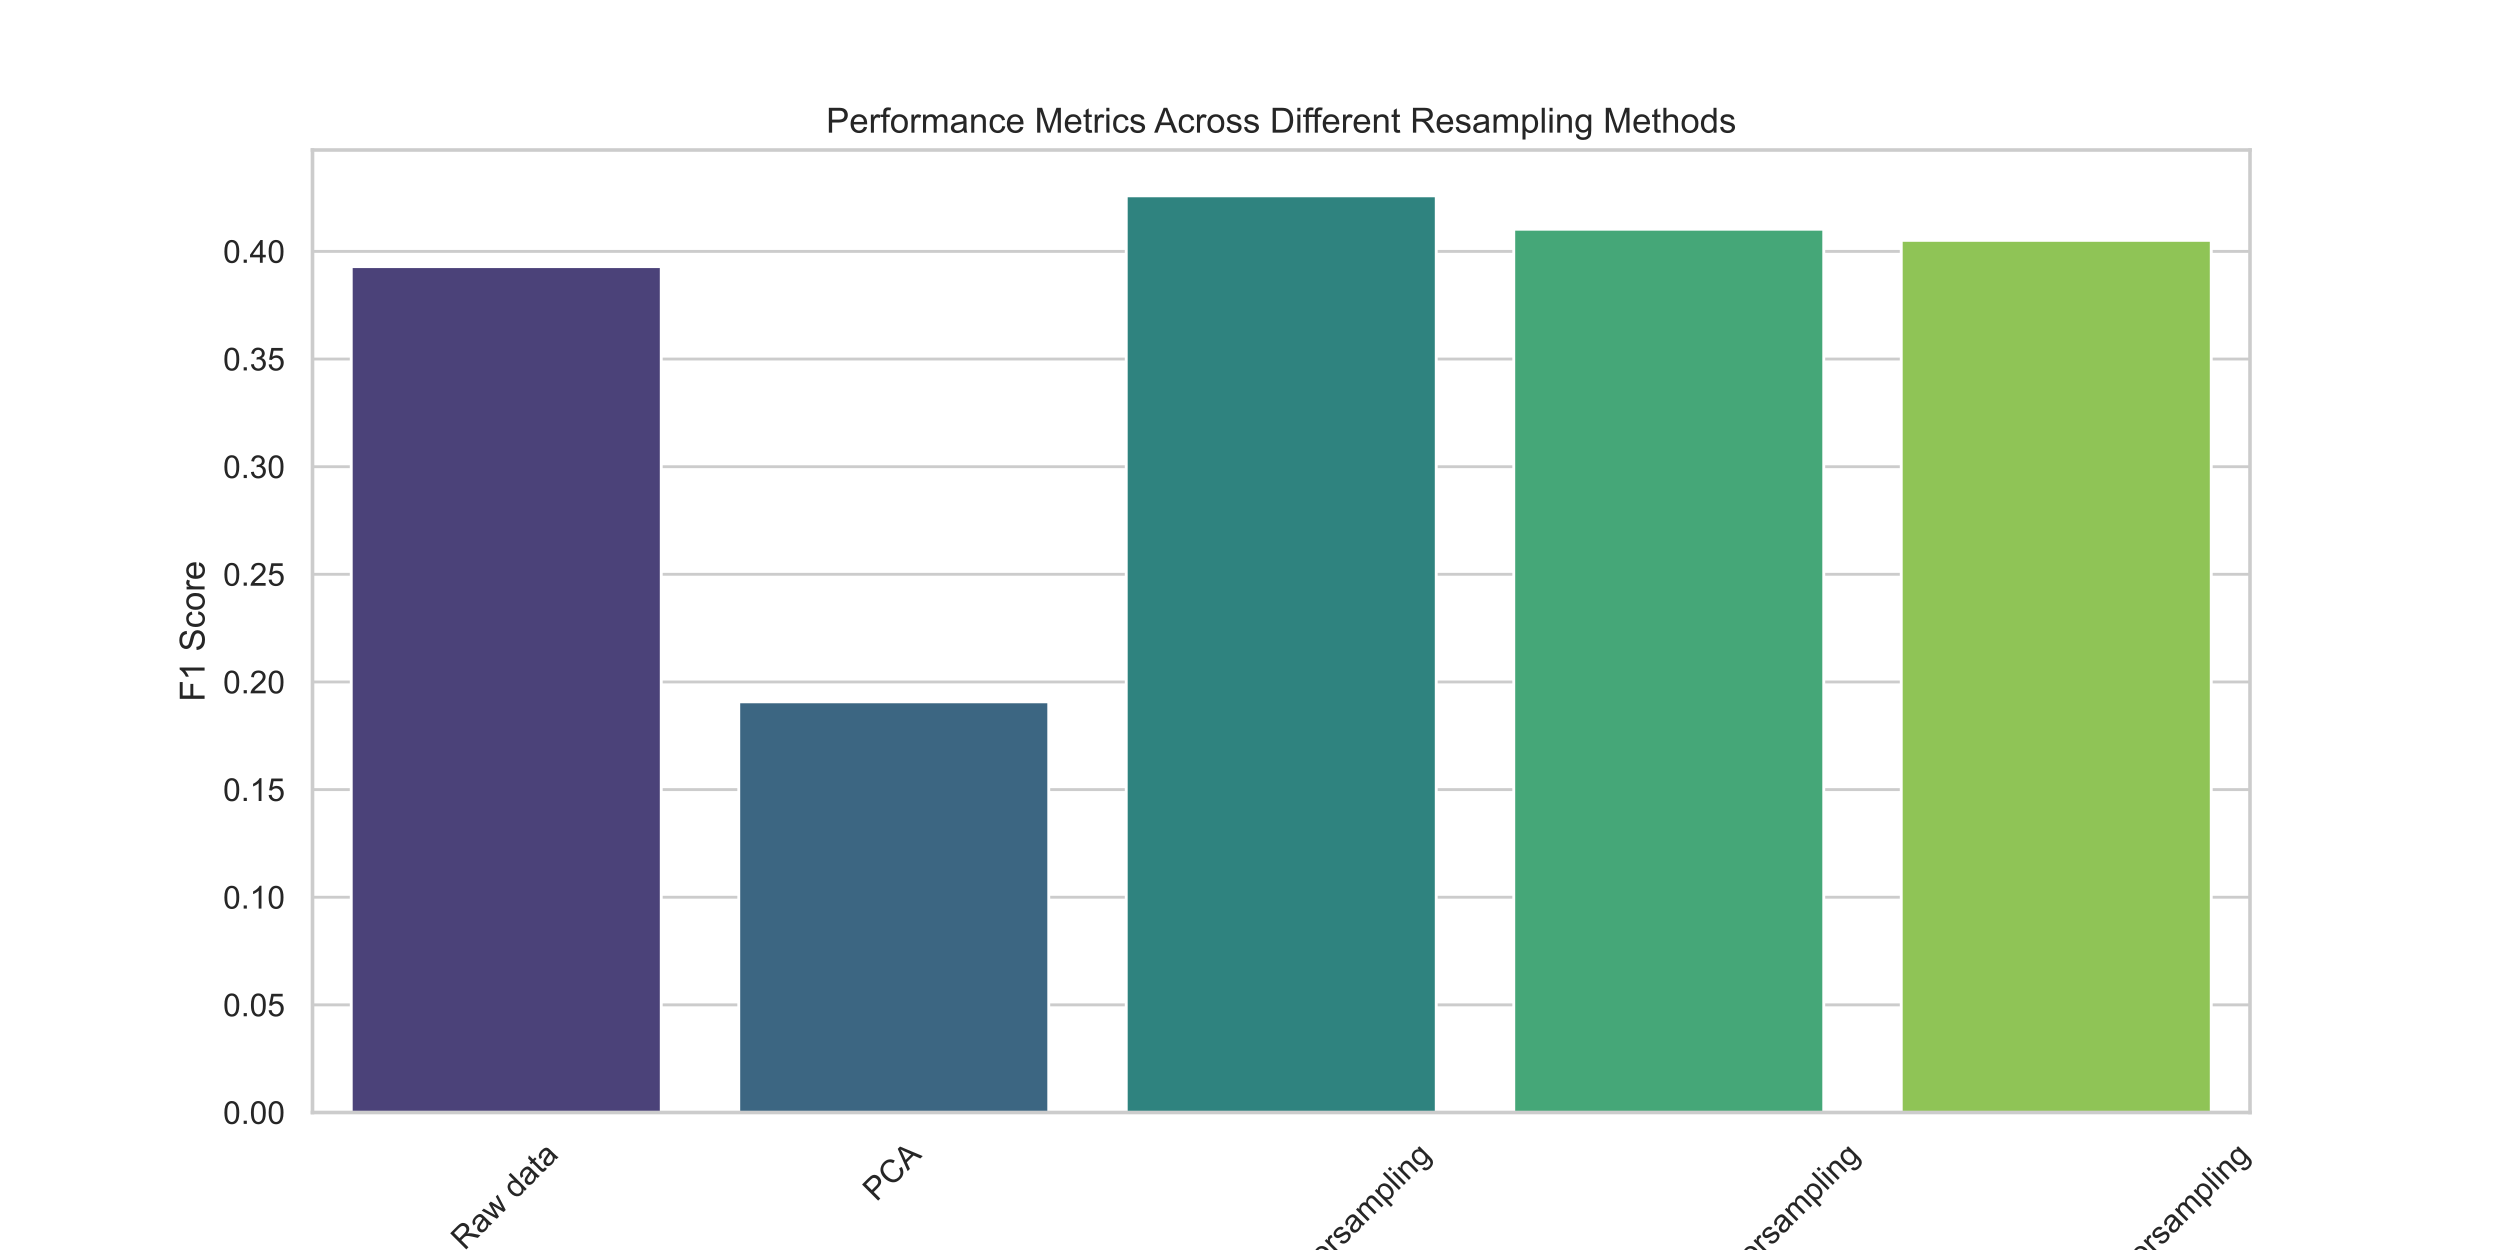
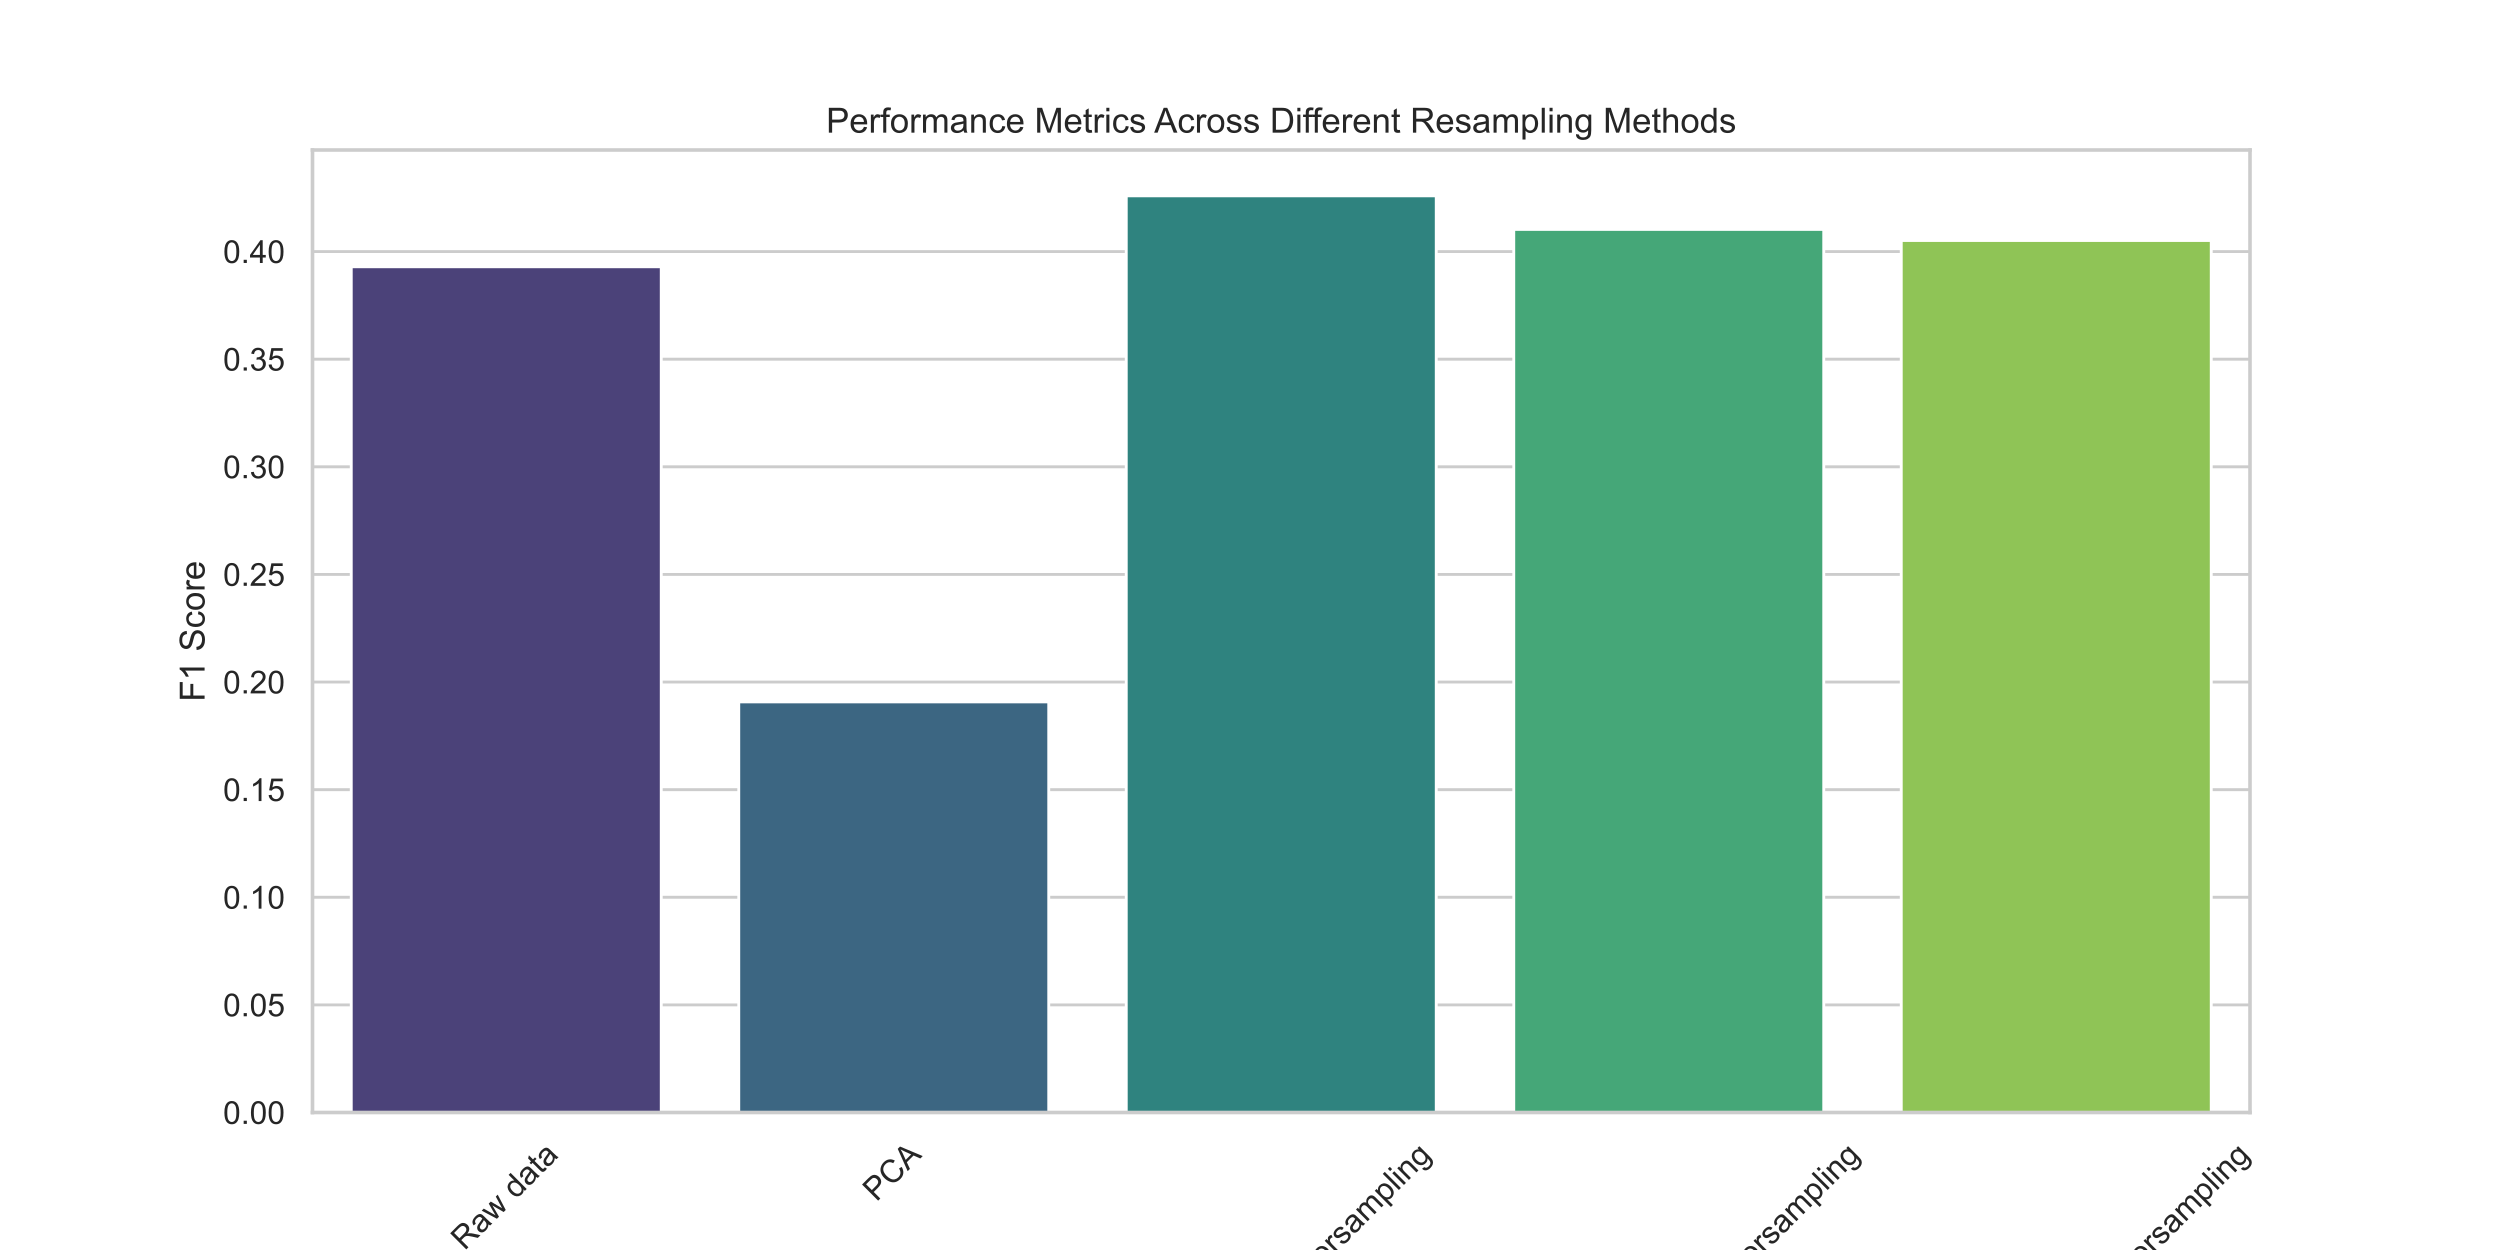
<svg xmlns="http://www.w3.org/2000/svg" xmlns:xlink="http://www.w3.org/1999/xlink" width="864pt" height="432pt" viewBox="0 0 864 432" version="1.1">
  <defs>
    <style type="text/css">*{stroke-linejoin: round; stroke-linecap: butt}</style>
  </defs>
  <g id="figure_1">
    <g id="patch_1">
      <path d="M 0 432  L 864 432  L 864 0  L 0 0  z " style="fill: #ffffff" />
    </g>
    <g id="axes_1">
      <g id="patch_2">
        <path d="M 108 384.48  L 777.6 384.48  L 777.6 51.84  L 108 51.84  z " style="fill: #ffffff" />
      </g>
      <g id="matplotlib.axis_1">
        <g id="xtick_1">
          <g id="text_1">
            <g style="fill: #262626" transform="translate(160.5418 432.4054) rotate(-45) scale(0.11 -0.11)">
              <defs>
                <path id="ArialMT-52" d="M 503 0  L 503 4581  L 2534 4581  Q 3147 4581 3465 4457  Q 3784 4334 3975 4021  Q 4166 3709 4166 3331  Q 4166 2844 3850 2509  Q 3534 2175 2875 2084  Q 3116 1969 3241 1856  Q 3506 1613 3744 1247  L 4541 0  L 3778 0  L 3172 953  Q 2906 1366 2734 1584  Q 2563 1803 2427 1890  Q 2291 1978 2150 2013  Q 2047 2034 1813 2034  L 1109 2034  L 1109 0  L 503 0  z M 1109 2559  L 2413 2559  Q 2828 2559 3062 2645  Q 3297 2731 3419 2920  Q 3541 3109 3541 3331  Q 3541 3656 3305 3865  Q 3069 4075 2559 4075  L 1109 4075  L 1109 2559  z " transform="scale(0.015625)" />
                <path id="ArialMT-61" d="M 2588 409  Q 2275 144 1986 34  Q 1697 -75 1366 -75  Q 819 -75 525 192  Q 231 459 231 875  Q 231 1119 342 1320  Q 453 1522 633 1644  Q 813 1766 1038 1828  Q 1203 1872 1538 1913  Q 2219 1994 2541 2106  Q 2544 2222 2544 2253  Q 2544 2597 2384 2738  Q 2169 2928 1744 2928  Q 1347 2928 1158 2789  Q 969 2650 878 2297  L 328 2372  Q 403 2725 575 2942  Q 747 3159 1072 3276  Q 1397 3394 1825 3394  Q 2250 3394 2515 3294  Q 2781 3194 2906 3042  Q 3031 2891 3081 2659  Q 3109 2516 3109 2141  L 3109 1391  Q 3109 606 3145 398  Q 3181 191 3288 0  L 2700 0  Q 2613 175 2588 409  z M 2541 1666  Q 2234 1541 1622 1453  Q 1275 1403 1131 1340  Q 988 1278 909 1158  Q 831 1038 831 891  Q 831 666 1001 516  Q 1172 366 1500 366  Q 1825 366 2078 508  Q 2331 650 2450 897  Q 2541 1088 2541 1459  L 2541 1666  z " transform="scale(0.015625)" />
                <path id="ArialMT-77" d="M 1034 0  L 19 3319  L 600 3319  L 1128 1403  L 1325 691  Q 1338 744 1497 1375  L 2025 3319  L 2603 3319  L 3100 1394  L 3266 759  L 3456 1400  L 4025 3319  L 4572 3319  L 3534 0  L 2950 0  L 2422 1988  L 2294 2553  L 1622 0  L 1034 0  z " transform="scale(0.015625)" />
                <path id="ArialMT-20" transform="scale(0.015625)" />
                <path id="ArialMT-64" d="M 2575 0  L 2575 419  Q 2259 -75 1647 -75  Q 1250 -75 917 144  Q 584 363 401 755  Q 219 1147 219 1656  Q 219 2153 384 2558  Q 550 2963 881 3178  Q 1213 3394 1622 3394  Q 1922 3394 2156 3267  Q 2391 3141 2538 2938  L 2538 4581  L 3097 4581  L 3097 0  L 2575 0  z M 797 1656  Q 797 1019 1065 703  Q 1334 388 1700 388  Q 2069 388 2326 689  Q 2584 991 2584 1609  Q 2584 2291 2321 2609  Q 2059 2928 1675 2928  Q 1300 2928 1048 2622  Q 797 2316 797 1656  z " transform="scale(0.015625)" />
                <path id="ArialMT-74" d="M 1650 503  L 1731 6  Q 1494 -44 1306 -44  Q 1000 -44 831 53  Q 663 150 594 308  Q 525 466 525 972  L 525 2881  L 113 2881  L 113 3319  L 525 3319  L 525 4141  L 1084 4478  L 1084 3319  L 1650 3319  L 1650 2881  L 1084 2881  L 1084 941  Q 1084 700 1114 631  Q 1144 563 1211 522  Q 1278 481 1403 481  Q 1497 481 1650 503  z " transform="scale(0.015625)" />
              </defs>
              <use xlink:href="#ArialMT-52" />
              <use xlink:href="#ArialMT-61" x="72.217" />
              <use xlink:href="#ArialMT-77" x="127.832" />
              <use xlink:href="#ArialMT-20" x="200.049" />
              <use xlink:href="#ArialMT-64" x="227.832" />
              <use xlink:href="#ArialMT-61" x="283.447" />
              <use xlink:href="#ArialMT-74" x="339.062" />
              <use xlink:href="#ArialMT-61" x="366.846" />
            </g>
          </g>
        </g>
        <g id="xtick_2">
          <g id="text_2">
            <g style="fill: #262626" transform="translate(302.8938 415.5413) rotate(-45) scale(0.11 -0.11)">
              <defs>
                <path id="ArialMT-50" d="M 494 0  L 494 4581  L 2222 4581  Q 2678 4581 2919 4538  Q 3256 4481 3484 4323  Q 3713 4166 3852 3881  Q 3991 3597 3991 3256  Q 3991 2672 3619 2267  Q 3247 1863 2275 1863  L 1100 1863  L 1100 0  L 494 0  z M 1100 2403  L 2284 2403  Q 2872 2403 3119 2622  Q 3366 2841 3366 3238  Q 3366 3525 3220 3729  Q 3075 3934 2838 4000  Q 2684 4041 2272 4041  L 1100 4041  L 1100 2403  z " transform="scale(0.015625)" />
                <path id="ArialMT-43" d="M 3763 1606  L 4369 1453  Q 4178 706 3683 314  Q 3188 -78 2472 -78  Q 1731 -78 1267 223  Q 803 525 561 1097  Q 319 1669 319 2325  Q 319 3041 592 3573  Q 866 4106 1370 4382  Q 1875 4659 2481 4659  Q 3169 4659 3637 4309  Q 4106 3959 4291 3325  L 3694 3184  Q 3534 3684 3231 3912  Q 2928 4141 2469 4141  Q 1941 4141 1586 3887  Q 1231 3634 1087 3207  Q 944 2781 944 2328  Q 944 1744 1114 1308  Q 1284 872 1643 656  Q 2003 441 2422 441  Q 2931 441 3284 734  Q 3638 1028 3763 1606  z " transform="scale(0.015625)" />
                <path id="ArialMT-41" d="M -9 0  L 1750 4581  L 2403 4581  L 4278 0  L 3588 0  L 3053 1388  L 1138 1388  L 634 0  L -9 0  z M 1313 1881  L 2866 1881  L 2388 3150  Q 2169 3728 2063 4100  Q 1975 3659 1816 3225  L 1313 1881  z " transform="scale(0.015625)" />
              </defs>
              <use xlink:href="#ArialMT-50" />
              <use xlink:href="#ArialMT-43" x="66.699" />
              <use xlink:href="#ArialMT-41" x="138.916" />
            </g>
          </g>
        </g>
        <g id="xtick_3">
          <g id="text_3">
            <g style="fill: #262626" transform="translate(394.5632 500.1509) rotate(-45) scale(0.11 -0.11)">
              <defs>
                <path id="ArialMT-2b" d="M 1603 741  L 1603 1997  L 356 1997  L 356 2522  L 1603 2522  L 1603 3769  L 2134 3769  L 2134 2522  L 3381 2522  L 3381 1997  L 2134 1997  L 2134 741  L 1603 741  z " transform="scale(0.015625)" />
                <path id="ArialMT-53" d="M 288 1472  L 859 1522  Q 900 1178 1048 958  Q 1197 738 1509 602  Q 1822 466 2213 466  Q 2559 466 2825 569  Q 3091 672 3220 851  Q 3350 1031 3350 1244  Q 3350 1459 3225 1620  Q 3100 1781 2813 1891  Q 2628 1963 1997 2114  Q 1366 2266 1113 2400  Q 784 2572 623 2826  Q 463 3081 463 3397  Q 463 3744 659 4045  Q 856 4347 1234 4503  Q 1613 4659 2075 4659  Q 2584 4659 2973 4495  Q 3363 4331 3572 4012  Q 3781 3694 3797 3291  L 3216 3247  Q 3169 3681 2898 3903  Q 2628 4125 2100 4125  Q 1550 4125 1298 3923  Q 1047 3722 1047 3438  Q 1047 3191 1225 3031  Q 1400 2872 2139 2705  Q 2878 2538 3153 2413  Q 3553 2228 3743 1945  Q 3934 1663 3934 1294  Q 3934 928 3725 604  Q 3516 281 3123 101  Q 2731 -78 2241 -78  Q 1619 -78 1198 103  Q 778 284 539 648  Q 300 1013 288 1472  z " transform="scale(0.015625)" />
                <path id="ArialMT-4d" d="M 475 0  L 475 4581  L 1388 4581  L 2472 1338  Q 2622 884 2691 659  Q 2769 909 2934 1394  L 4031 4581  L 4847 4581  L 4847 0  L 4263 0  L 4263 3834  L 2931 0  L 2384 0  L 1059 3900  L 1059 0  L 475 0  z " transform="scale(0.015625)" />
                <path id="ArialMT-4f" d="M 309 2231  Q 309 3372 921 4017  Q 1534 4663 2503 4663  Q 3138 4663 3647 4359  Q 4156 4056 4423 3514  Q 4691 2972 4691 2284  Q 4691 1588 4409 1038  Q 4128 488 3612 205  Q 3097 -78 2500 -78  Q 1853 -78 1343 234  Q 834 547 571 1087  Q 309 1628 309 2231  z M 934 2222  Q 934 1394 1379 917  Q 1825 441 2497 441  Q 3181 441 3623 922  Q 4066 1403 4066 2288  Q 4066 2847 3877 3264  Q 3688 3681 3323 3911  Q 2959 4141 2506 4141  Q 1863 4141 1398 3698  Q 934 3256 934 2222  z " transform="scale(0.015625)" />
                <path id="ArialMT-54" d="M 1659 0  L 1659 4041  L 150 4041  L 150 4581  L 3781 4581  L 3781 4041  L 2266 4041  L 2266 0  L 1659 0  z " transform="scale(0.015625)" />
                <path id="ArialMT-45" d="M 506 0  L 506 4581  L 3819 4581  L 3819 4041  L 1113 4041  L 1113 2638  L 3647 2638  L 3647 2100  L 1113 2100  L 1113 541  L 3925 541  L 3925 0  L 506 0  z " transform="scale(0.015625)" />
                <path id="ArialMT-6f" d="M 213 1659  Q 213 2581 725 3025  Q 1153 3394 1769 3394  Q 2453 3394 2887 2945  Q 3322 2497 3322 1706  Q 3322 1066 3130 698  Q 2938 331 2570 128  Q 2203 -75 1769 -75  Q 1072 -75 642 372  Q 213 819 213 1659  z M 791 1659  Q 791 1022 1069 705  Q 1347 388 1769 388  Q 2188 388 2466 706  Q 2744 1025 2744 1678  Q 2744 2294 2464 2611  Q 2184 2928 1769 2928  Q 1347 2928 1069 2612  Q 791 2297 791 1659  z " transform="scale(0.015625)" />
                <path id="ArialMT-76" d="M 1344 0  L 81 3319  L 675 3319  L 1388 1331  Q 1503 1009 1600 663  Q 1675 925 1809 1294  L 2547 3319  L 3125 3319  L 1869 0  L 1344 0  z " transform="scale(0.015625)" />
                <path id="ArialMT-65" d="M 2694 1069  L 3275 997  Q 3138 488 2766 206  Q 2394 -75 1816 -75  Q 1088 -75 661 373  Q 234 822 234 1631  Q 234 2469 665 2931  Q 1097 3394 1784 3394  Q 2450 3394 2872 2941  Q 3294 2488 3294 1666  Q 3294 1616 3291 1516  L 816 1516  Q 847 969 1125 678  Q 1403 388 1819 388  Q 2128 388 2347 550  Q 2566 713 2694 1069  z M 847 1978  L 2700 1978  Q 2663 2397 2488 2606  Q 2219 2931 1791 2931  Q 1403 2931 1139 2672  Q 875 2413 847 1978  z " transform="scale(0.015625)" />
                <path id="ArialMT-72" d="M 416 0  L 416 3319  L 922 3319  L 922 2816  Q 1116 3169 1280 3281  Q 1444 3394 1641 3394  Q 1925 3394 2219 3213  L 2025 2691  Q 1819 2813 1613 2813  Q 1428 2813 1281 2702  Q 1134 2591 1072 2394  Q 978 2094 978 1738  L 978 0  L 416 0  z " transform="scale(0.015625)" />
                <path id="ArialMT-73" d="M 197 991  L 753 1078  Q 800 744 1014 566  Q 1228 388 1613 388  Q 2000 388 2187 545  Q 2375 703 2375 916  Q 2375 1106 2209 1216  Q 2094 1291 1634 1406  Q 1016 1563 777 1677  Q 538 1791 414 1992  Q 291 2194 291 2438  Q 291 2659 392 2848  Q 494 3038 669 3163  Q 800 3259 1026 3326  Q 1253 3394 1513 3394  Q 1903 3394 2198 3281  Q 2494 3169 2634 2976  Q 2775 2784 2828 2463  L 2278 2388  Q 2241 2644 2061 2787  Q 1881 2931 1553 2931  Q 1166 2931 1000 2803  Q 834 2675 834 2503  Q 834 2394 903 2306  Q 972 2216 1119 2156  Q 1203 2125 1616 2013  Q 2213 1853 2448 1751  Q 2684 1650 2818 1456  Q 2953 1263 2953 975  Q 2953 694 2789 445  Q 2625 197 2315 61  Q 2006 -75 1616 -75  Q 969 -75 630 194  Q 291 463 197 991  z " transform="scale(0.015625)" />
                <path id="ArialMT-6d" d="M 422 0  L 422 3319  L 925 3319  L 925 2853  Q 1081 3097 1340 3245  Q 1600 3394 1931 3394  Q 2300 3394 2536 3241  Q 2772 3088 2869 2813  Q 3263 3394 3894 3394  Q 4388 3394 4653 3120  Q 4919 2847 4919 2278  L 4919 0  L 4359 0  L 4359 2091  Q 4359 2428 4304 2576  Q 4250 2725 4106 2815  Q 3963 2906 3769 2906  Q 3419 2906 3187 2673  Q 2956 2441 2956 1928  L 2956 0  L 2394 0  L 2394 2156  Q 2394 2531 2256 2718  Q 2119 2906 1806 2906  Q 1569 2906 1367 2781  Q 1166 2656 1075 2415  Q 984 2175 984 1722  L 984 0  L 422 0  z " transform="scale(0.015625)" />
                <path id="ArialMT-70" d="M 422 -1272  L 422 3319  L 934 3319  L 934 2888  Q 1116 3141 1344 3267  Q 1572 3394 1897 3394  Q 2322 3394 2647 3175  Q 2972 2956 3137 2557  Q 3303 2159 3303 1684  Q 3303 1175 3120 767  Q 2938 359 2589 142  Q 2241 -75 1856 -75  Q 1575 -75 1351 44  Q 1128 163 984 344  L 984 -1272  L 422 -1272  z M 931 1641  Q 931 1000 1190 694  Q 1450 388 1819 388  Q 2194 388 2461 705  Q 2728 1022 2728 1688  Q 2728 2322 2467 2637  Q 2206 2953 1844 2953  Q 1484 2953 1207 2617  Q 931 2281 931 1641  z " transform="scale(0.015625)" />
                <path id="ArialMT-6c" d="M 409 0  L 409 4581  L 972 4581  L 972 0  L 409 0  z " transform="scale(0.015625)" />
                <path id="ArialMT-69" d="M 425 3934  L 425 4581  L 988 4581  L 988 3934  L 425 3934  z M 425 0  L 425 3319  L 988 3319  L 988 0  L 425 0  z " transform="scale(0.015625)" />
                <path id="ArialMT-6e" d="M 422 0  L 422 3319  L 928 3319  L 928 2847  Q 1294 3394 1984 3394  Q 2284 3394 2536 3286  Q 2788 3178 2913 3003  Q 3038 2828 3088 2588  Q 3119 2431 3119 2041  L 3119 0  L 2556 0  L 2556 2019  Q 2556 2363 2490 2533  Q 2425 2703 2258 2804  Q 2091 2906 1866 2906  Q 1506 2906 1245 2678  Q 984 2450 984 1813  L 984 0  L 422 0  z " transform="scale(0.015625)" />
                <path id="ArialMT-67" d="M 319 -275  L 866 -356  Q 900 -609 1056 -725  Q 1266 -881 1628 -881  Q 2019 -881 2231 -725  Q 2444 -569 2519 -288  Q 2563 -116 2559 434  Q 2191 0 1641 0  Q 956 0 581 494  Q 206 988 206 1678  Q 206 2153 378 2554  Q 550 2956 876 3175  Q 1203 3394 1644 3394  Q 2231 3394 2613 2919  L 2613 3319  L 3131 3319  L 3131 450  Q 3131 -325 2973 -648  Q 2816 -972 2473 -1159  Q 2131 -1347 1631 -1347  Q 1038 -1347 672 -1080  Q 306 -813 319 -275  z M 784 1719  Q 784 1066 1043 766  Q 1303 466 1694 466  Q 2081 466 2343 764  Q 2606 1063 2606 1700  Q 2606 2309 2336 2618  Q 2066 2928 1684 2928  Q 1309 2928 1046 2623  Q 784 2319 784 1719  z " transform="scale(0.015625)" />
              </defs>
              <use xlink:href="#ArialMT-50" />
              <use xlink:href="#ArialMT-43" x="66.699" />
              <use xlink:href="#ArialMT-41" x="138.916" />
              <use xlink:href="#ArialMT-20" x="200.115" />
              <use xlink:href="#ArialMT-2b" x="227.898" />
              <use xlink:href="#ArialMT-20" x="286.297" />
              <use xlink:href="#ArialMT-53" x="314.08" />
              <use xlink:href="#ArialMT-4d" x="380.779" />
              <use xlink:href="#ArialMT-4f" x="464.08" />
              <use xlink:href="#ArialMT-54" x="541.863" />
              <use xlink:href="#ArialMT-45" x="602.947" />
              <use xlink:href="#ArialMT-20" x="669.646" />
              <use xlink:href="#ArialMT-6f" x="697.43" />
              <use xlink:href="#ArialMT-76" x="753.045" />
              <use xlink:href="#ArialMT-65" x="803.045" />
              <use xlink:href="#ArialMT-72" x="858.66" />
              <use xlink:href="#ArialMT-73" x="891.961" />
              <use xlink:href="#ArialMT-61" x="941.961" />
              <use xlink:href="#ArialMT-6d" x="997.576" />
              <use xlink:href="#ArialMT-70" x="1080.877" />
              <use xlink:href="#ArialMT-6c" x="1136.492" />
              <use xlink:href="#ArialMT-69" x="1158.709" />
              <use xlink:href="#ArialMT-6e" x="1180.926" />
              <use xlink:href="#ArialMT-67" x="1236.541" />
            </g>
          </g>
        </g>
        <g id="xtick_4">
          <g id="text_4">
            <g style="fill: #262626" transform="translate(514.2169 528.6834) rotate(-45) scale(0.11 -0.11)">
              <defs>
                <path id="ArialMT-4b" d="M 469 0  L 469 4581  L 1075 4581  L 1075 2309  L 3350 4581  L 4172 4581  L 2250 2725  L 4256 0  L 3456 0  L 1825 2319  L 1075 1588  L 1075 0  L 469 0  z " transform="scale(0.015625)" />
              </defs>
              <use xlink:href="#ArialMT-50" />
              <use xlink:href="#ArialMT-43" x="66.699" />
              <use xlink:href="#ArialMT-41" x="138.916" />
              <use xlink:href="#ArialMT-20" x="200.115" />
              <use xlink:href="#ArialMT-2b" x="227.898" />
              <use xlink:href="#ArialMT-20" x="286.297" />
              <use xlink:href="#ArialMT-4b" x="314.08" />
              <use xlink:href="#ArialMT-4d" x="380.779" />
              <use xlink:href="#ArialMT-65" x="464.08" />
              <use xlink:href="#ArialMT-61" x="519.695" />
              <use xlink:href="#ArialMT-6e" x="575.311" />
              <use xlink:href="#ArialMT-73" x="630.926" />
              <use xlink:href="#ArialMT-53" x="680.926" />
              <use xlink:href="#ArialMT-4d" x="747.625" />
              <use xlink:href="#ArialMT-4f" x="830.926" />
              <use xlink:href="#ArialMT-54" x="908.709" />
              <use xlink:href="#ArialMT-45" x="969.793" />
              <use xlink:href="#ArialMT-20" x="1036.492" />
              <use xlink:href="#ArialMT-6f" x="1064.275" />
              <use xlink:href="#ArialMT-76" x="1119.891" />
              <use xlink:href="#ArialMT-65" x="1169.891" />
              <use xlink:href="#ArialMT-72" x="1225.506" />
              <use xlink:href="#ArialMT-73" x="1258.807" />
              <use xlink:href="#ArialMT-61" x="1308.807" />
              <use xlink:href="#ArialMT-6d" x="1364.422" />
              <use xlink:href="#ArialMT-70" x="1447.723" />
              <use xlink:href="#ArialMT-6c" x="1503.338" />
              <use xlink:href="#ArialMT-69" x="1525.555" />
              <use xlink:href="#ArialMT-6e" x="1547.771" />
              <use xlink:href="#ArialMT-67" x="1603.387" />
            </g>
          </g>
        </g>
        <g id="xtick_5">
          <g id="text_5">
            <g style="fill: #262626" transform="translate(647.2673 530.4128) rotate(-45) scale(0.11 -0.11)">
              <defs>
                <path id="ArialMT-75" d="M 2597 0  L 2597 488  Q 2209 -75 1544 -75  Q 1250 -75 995 37  Q 741 150 617 320  Q 494 491 444 738  Q 409 903 409 1263  L 409 3319  L 972 3319  L 972 1478  Q 972 1038 1006 884  Q 1059 663 1231 536  Q 1403 409 1656 409  Q 1909 409 2131 539  Q 2353 669 2445 892  Q 2538 1116 2538 1541  L 2538 3319  L 3100 3319  L 3100 0  L 2597 0  z " transform="scale(0.015625)" />
              </defs>
              <use xlink:href="#ArialMT-50" />
              <use xlink:href="#ArialMT-43" x="66.699" />
              <use xlink:href="#ArialMT-41" x="138.916" />
              <use xlink:href="#ArialMT-20" x="200.115" />
              <use xlink:href="#ArialMT-2b" x="227.898" />
              <use xlink:href="#ArialMT-20" x="286.297" />
              <use xlink:href="#ArialMT-43" x="314.08" />
              <use xlink:href="#ArialMT-6c" x="386.297" />
              <use xlink:href="#ArialMT-75" x="408.514" />
              <use xlink:href="#ArialMT-73" x="464.129" />
              <use xlink:href="#ArialMT-74" x="514.129" />
              <use xlink:href="#ArialMT-65" x="541.912" />
              <use xlink:href="#ArialMT-72" x="597.527" />
              <use xlink:href="#ArialMT-43" x="630.828" />
              <use xlink:href="#ArialMT-65" x="703.045" />
              <use xlink:href="#ArialMT-6e" x="758.66" />
              <use xlink:href="#ArialMT-74" x="814.275" />
              <use xlink:href="#ArialMT-72" x="842.059" />
              <use xlink:href="#ArialMT-6f" x="875.359" />
              <use xlink:href="#ArialMT-69" x="930.975" />
              <use xlink:href="#ArialMT-64" x="953.191" />
              <use xlink:href="#ArialMT-73" x="1008.807" />
              <use xlink:href="#ArialMT-20" x="1058.807" />
              <use xlink:href="#ArialMT-6f" x="1086.59" />
              <use xlink:href="#ArialMT-76" x="1142.205" />
              <use xlink:href="#ArialMT-65" x="1192.205" />
              <use xlink:href="#ArialMT-72" x="1247.82" />
              <use xlink:href="#ArialMT-73" x="1281.121" />
              <use xlink:href="#ArialMT-61" x="1331.121" />
              <use xlink:href="#ArialMT-6d" x="1386.736" />
              <use xlink:href="#ArialMT-70" x="1470.037" />
              <use xlink:href="#ArialMT-6c" x="1525.652" />
              <use xlink:href="#ArialMT-69" x="1547.869" />
              <use xlink:href="#ArialMT-6e" x="1570.086" />
              <use xlink:href="#ArialMT-67" x="1625.701" />
            </g>
          </g>
        </g>
        <g id="text_6">
          <g style="fill: #262626" transform="translate(428.4572 544.6393) scale(0.12 -0.12)">
            <defs>
              <path id="ArialMT-4e" d="M 488 0  L 488 4581  L 1109 4581  L 3516 984  L 3516 4581  L 4097 4581  L 4097 0  L 3475 0  L 1069 3600  L 1069 0  L 488 0  z " transform="scale(0.015625)" />
            </defs>
            <use xlink:href="#ArialMT-4e" />
            <use xlink:href="#ArialMT-6f" x="72.217" />
            <use xlink:href="#ArialMT-6e" x="127.832" />
            <use xlink:href="#ArialMT-65" x="183.447" />
          </g>
        </g>
      </g>
      <g id="matplotlib.axis_2">
        <g id="ytick_1">
          <g id="line2d_1">
-             <path d="M 108 384.48  L 777.6 384.48  " clip-path="url(#p870c32fe12)" style="fill: none; stroke: #cccccc; stroke-linecap: round" />
+             <path d="M 108 384.48  L 777.6 384.48  " clip-path="url(#p231f98261f)" style="fill: none; stroke: #cccccc; stroke-linecap: round" />
          </g>
          <g id="text_7">
            <g style="fill: #262626" transform="translate(77.09297 388.4168) scale(0.11 -0.11)">
              <defs>
                <path id="ArialMT-30" d="M 266 2259  Q 266 3072 433 3567  Q 600 4063 929 4331  Q 1259 4600 1759 4600  Q 2128 4600 2406 4451  Q 2684 4303 2865 4023  Q 3047 3744 3150 3342  Q 3253 2941 3253 2259  Q 3253 1453 3087 958  Q 2922 463 2592 192  Q 2263 -78 1759 -78  Q 1097 -78 719 397  Q 266 969 266 2259  z M 844 2259  Q 844 1131 1108 757  Q 1372 384 1759 384  Q 2147 384 2411 759  Q 2675 1134 2675 2259  Q 2675 3391 2411 3762  Q 2147 4134 1753 4134  Q 1366 4134 1134 3806  Q 844 3388 844 2259  z " transform="scale(0.015625)" />
                <path id="ArialMT-2e" d="M 581 0  L 581 641  L 1222 641  L 1222 0  L 581 0  z " transform="scale(0.015625)" />
              </defs>
              <use xlink:href="#ArialMT-30" />
              <use xlink:href="#ArialMT-2e" x="55.615" />
              <use xlink:href="#ArialMT-30" x="83.398" />
              <use xlink:href="#ArialMT-30" x="139.014" />
            </g>
          </g>
        </g>
        <g id="ytick_2">
          <g id="line2d_2">
-             <path d="M 108 347.281  L 777.6 347.281  " clip-path="url(#p870c32fe12)" style="fill: none; stroke: #cccccc; stroke-linecap: round" />
+             <path d="M 108 347.288  L 777.6 347.288  " clip-path="url(#p231f98261f)" style="fill: none; stroke: #cccccc; stroke-linecap: round" />
          </g>
          <g id="text_8">
-             <g style="fill: #262626" transform="translate(77.09297 351.2177) scale(0.11 -0.11)">
+             <g style="fill: #262626" transform="translate(77.09297 351.225) scale(0.11 -0.11)">
              <defs>
                <path id="ArialMT-35" d="M 266 1200  L 856 1250  Q 922 819 1161 601  Q 1400 384 1738 384  Q 2144 384 2425 690  Q 2706 997 2706 1503  Q 2706 1984 2436 2262  Q 2166 2541 1728 2541  Q 1456 2541 1237 2417  Q 1019 2294 894 2097  L 366 2166  L 809 4519  L 3088 4519  L 3088 3981  L 1259 3981  L 1013 2750  Q 1425 3038 1878 3038  Q 2478 3038 2890 2622  Q 3303 2206 3303 1553  Q 3303 931 2941 478  Q 2500 -78 1738 -78  Q 1113 -78 717 272  Q 322 622 266 1200  z " transform="scale(0.015625)" />
              </defs>
              <use xlink:href="#ArialMT-30" />
              <use xlink:href="#ArialMT-2e" x="55.615" />
              <use xlink:href="#ArialMT-30" x="83.398" />
              <use xlink:href="#ArialMT-35" x="139.014" />
            </g>
          </g>
        </g>
        <g id="ytick_3">
          <g id="line2d_3">
-             <path d="M 108 310.082  L 777.6 310.082  " clip-path="url(#p870c32fe12)" style="fill: none; stroke: #cccccc; stroke-linecap: round" />
+             <path d="M 108 310.096  L 777.6 310.096  " clip-path="url(#p231f98261f)" style="fill: none; stroke: #cccccc; stroke-linecap: round" />
          </g>
          <g id="text_9">
-             <g style="fill: #262626" transform="translate(77.09297 314.0186) scale(0.11 -0.11)">
+             <g style="fill: #262626" transform="translate(77.09297 314.0332) scale(0.11 -0.11)">
              <defs>
                <path id="ArialMT-31" d="M 2384 0  L 1822 0  L 1822 3584  Q 1619 3391 1289 3197  Q 959 3003 697 2906  L 697 3450  Q 1169 3672 1522 3987  Q 1875 4303 2022 4600  L 2384 4600  L 2384 0  z " transform="scale(0.015625)" />
              </defs>
              <use xlink:href="#ArialMT-30" />
              <use xlink:href="#ArialMT-2e" x="55.615" />
              <use xlink:href="#ArialMT-31" x="83.398" />
              <use xlink:href="#ArialMT-30" x="139.014" />
            </g>
          </g>
        </g>
        <g id="ytick_4">
          <g id="line2d_4">
-             <path d="M 108 272.883  L 777.6 272.883  " clip-path="url(#p870c32fe12)" style="fill: none; stroke: #cccccc; stroke-linecap: round" />
+             <path d="M 108 272.905  L 777.6 272.905  " clip-path="url(#p231f98261f)" style="fill: none; stroke: #cccccc; stroke-linecap: round" />
          </g>
          <g id="text_10">
-             <g style="fill: #262626" transform="translate(77.09297 276.8195) scale(0.11 -0.11)">
+             <g style="fill: #262626" transform="translate(77.09297 276.8414) scale(0.11 -0.11)">
              <use xlink:href="#ArialMT-30" />
              <use xlink:href="#ArialMT-2e" x="55.615" />
              <use xlink:href="#ArialMT-31" x="83.398" />
              <use xlink:href="#ArialMT-35" x="139.014" />
            </g>
          </g>
        </g>
        <g id="ytick_5">
          <g id="line2d_5">
-             <path d="M 108 235.684  L 777.6 235.684  " clip-path="url(#p870c32fe12)" style="fill: none; stroke: #cccccc; stroke-linecap: round" />
+             <path d="M 108 235.713  L 777.6 235.713  " clip-path="url(#p231f98261f)" style="fill: none; stroke: #cccccc; stroke-linecap: round" />
          </g>
          <g id="text_11">
-             <g style="fill: #262626" transform="translate(77.09297 239.6203) scale(0.11 -0.11)">
+             <g style="fill: #262626" transform="translate(77.09297 239.6496) scale(0.11 -0.11)">
              <defs>
                <path id="ArialMT-32" d="M 3222 541  L 3222 0  L 194 0  Q 188 203 259 391  Q 375 700 629 1000  Q 884 1300 1366 1694  Q 2113 2306 2375 2664  Q 2638 3022 2638 3341  Q 2638 3675 2398 3904  Q 2159 4134 1775 4134  Q 1369 4134 1125 3890  Q 881 3647 878 3216  L 300 3275  Q 359 3922 746 4261  Q 1134 4600 1788 4600  Q 2447 4600 2831 4234  Q 3216 3869 3216 3328  Q 3216 3053 3103 2787  Q 2991 2522 2730 2228  Q 2469 1934 1863 1422  Q 1356 997 1212 845  Q 1069 694 975 541  L 3222 541  z " transform="scale(0.015625)" />
              </defs>
              <use xlink:href="#ArialMT-30" />
              <use xlink:href="#ArialMT-2e" x="55.615" />
              <use xlink:href="#ArialMT-32" x="83.398" />
              <use xlink:href="#ArialMT-30" x="139.014" />
            </g>
          </g>
        </g>
        <g id="ytick_6">
          <g id="line2d_6">
-             <path d="M 108 198.484  L 777.6 198.484  " clip-path="url(#p870c32fe12)" style="fill: none; stroke: #cccccc; stroke-linecap: round" />
+             <path d="M 108 198.521  L 777.6 198.521  " clip-path="url(#p231f98261f)" style="fill: none; stroke: #cccccc; stroke-linecap: round" />
          </g>
          <g id="text_12">
-             <g style="fill: #262626" transform="translate(77.09297 202.4212) scale(0.11 -0.11)">
+             <g style="fill: #262626" transform="translate(77.09297 202.4578) scale(0.11 -0.11)">
              <use xlink:href="#ArialMT-30" />
              <use xlink:href="#ArialMT-2e" x="55.615" />
              <use xlink:href="#ArialMT-32" x="83.398" />
              <use xlink:href="#ArialMT-35" x="139.014" />
            </g>
          </g>
        </g>
        <g id="ytick_7">
          <g id="line2d_7">
-             <path d="M 108 161.285  L 777.6 161.285  " clip-path="url(#p870c32fe12)" style="fill: none; stroke: #cccccc; stroke-linecap: round" />
+             <path d="M 108 161.329  L 777.6 161.329  " clip-path="url(#p231f98261f)" style="fill: none; stroke: #cccccc; stroke-linecap: round" />
          </g>
          <g id="text_13">
-             <g style="fill: #262626" transform="translate(77.09297 165.2221) scale(0.11 -0.11)">
+             <g style="fill: #262626" transform="translate(77.09297 165.266) scale(0.11 -0.11)">
              <defs>
                <path id="ArialMT-33" d="M 269 1209  L 831 1284  Q 928 806 1161 595  Q 1394 384 1728 384  Q 2125 384 2398 659  Q 2672 934 2672 1341  Q 2672 1728 2419 1979  Q 2166 2231 1775 2231  Q 1616 2231 1378 2169  L 1441 2663  Q 1497 2656 1531 2656  Q 1891 2656 2178 2843  Q 2466 3031 2466 3422  Q 2466 3731 2256 3934  Q 2047 4138 1716 4138  Q 1388 4138 1169 3931  Q 950 3725 888 3313  L 325 3413  Q 428 3978 793 4289  Q 1159 4600 1703 4600  Q 2078 4600 2393 4439  Q 2709 4278 2876 4000  Q 3044 3722 3044 3409  Q 3044 3113 2884 2869  Q 2725 2625 2413 2481  Q 2819 2388 3044 2092  Q 3269 1797 3269 1353  Q 3269 753 2831 336  Q 2394 -81 1725 -81  Q 1122 -81 723 278  Q 325 638 269 1209  z " transform="scale(0.015625)" />
              </defs>
              <use xlink:href="#ArialMT-30" />
              <use xlink:href="#ArialMT-2e" x="55.615" />
              <use xlink:href="#ArialMT-33" x="83.398" />
              <use xlink:href="#ArialMT-30" x="139.014" />
            </g>
          </g>
        </g>
        <g id="ytick_8">
          <g id="line2d_8">
-             <path d="M 108 124.086  L 777.6 124.086  " clip-path="url(#p870c32fe12)" style="fill: none; stroke: #cccccc; stroke-linecap: round" />
+             <path d="M 108 124.137  L 777.6 124.137  " clip-path="url(#p231f98261f)" style="fill: none; stroke: #cccccc; stroke-linecap: round" />
          </g>
          <g id="text_14">
-             <g style="fill: #262626" transform="translate(77.09297 128.023) scale(0.11 -0.11)">
+             <g style="fill: #262626" transform="translate(77.09297 128.0742) scale(0.11 -0.11)">
              <use xlink:href="#ArialMT-30" />
              <use xlink:href="#ArialMT-2e" x="55.615" />
              <use xlink:href="#ArialMT-33" x="83.398" />
              <use xlink:href="#ArialMT-35" x="139.014" />
            </g>
          </g>
        </g>
        <g id="ytick_9">
          <g id="line2d_9">
-             <path d="M 108 86.887  L 777.6 86.887  " clip-path="url(#p870c32fe12)" style="fill: none; stroke: #cccccc; stroke-linecap: round" />
+             <path d="M 108 86.946  L 777.6 86.946  " clip-path="url(#p231f98261f)" style="fill: none; stroke: #cccccc; stroke-linecap: round" />
          </g>
          <g id="text_15">
-             <g style="fill: #262626" transform="translate(77.09297 90.82389) scale(0.11 -0.11)">
+             <g style="fill: #262626" transform="translate(77.09297 90.88245) scale(0.11 -0.11)">
              <defs>
                <path id="ArialMT-34" d="M 2069 0  L 2069 1097  L 81 1097  L 81 1613  L 2172 4581  L 2631 4581  L 2631 1613  L 3250 1613  L 3250 1097  L 2631 1097  L 2631 0  L 2069 0  z M 2069 1613  L 2069 3678  L 634 1613  L 2069 1613  z " transform="scale(0.015625)" />
              </defs>
              <use xlink:href="#ArialMT-30" />
              <use xlink:href="#ArialMT-2e" x="55.615" />
              <use xlink:href="#ArialMT-34" x="83.398" />
              <use xlink:href="#ArialMT-30" x="139.014" />
            </g>
          </g>
        </g>
        <g id="text_16">
          <g style="fill: #262626" transform="translate(70.70797 242.5012) rotate(-90) scale(0.12 -0.12)">
            <defs>
              <path id="ArialMT-46" d="M 525 0  L 525 4581  L 3616 4581  L 3616 4041  L 1131 4041  L 1131 2622  L 3281 2622  L 3281 2081  L 1131 2081  L 1131 0  L 525 0  z " transform="scale(0.015625)" />
              <path id="ArialMT-63" d="M 2588 1216  L 3141 1144  Q 3050 572 2676 248  Q 2303 -75 1759 -75  Q 1078 -75 664 370  Q 250 816 250 1647  Q 250 2184 428 2587  Q 606 2991 970 3192  Q 1334 3394 1763 3394  Q 2303 3394 2647 3120  Q 2991 2847 3088 2344  L 2541 2259  Q 2463 2594 2264 2762  Q 2066 2931 1784 2931  Q 1359 2931 1093 2626  Q 828 2322 828 1663  Q 828 994 1084 691  Q 1341 388 1753 388  Q 2084 388 2306 591  Q 2528 794 2588 1216  z " transform="scale(0.015625)" />
            </defs>
            <use xlink:href="#ArialMT-46" />
            <use xlink:href="#ArialMT-31" x="61.084" />
            <use xlink:href="#ArialMT-20" x="116.699" />
            <use xlink:href="#ArialMT-53" x="144.482" />
            <use xlink:href="#ArialMT-63" x="211.182" />
            <use xlink:href="#ArialMT-6f" x="261.182" />
            <use xlink:href="#ArialMT-72" x="316.797" />
            <use xlink:href="#ArialMT-65" x="350.098" />
          </g>
        </g>
      </g>
      <g id="patch_3">
-         <path d="M 121.392 384.48  L 228.528 384.48  L 228.528 92.133  L 121.392 92.133  z " clip-path="url(#p870c32fe12)" style="fill: #4b4279; stroke: #ffffff; stroke-linejoin: miter" />
+         <path d="M 121.392 384.48  L 228.528 384.48  L 228.528 92.19  L 121.392 92.19  z " clip-path="url(#p231f98261f)" style="fill: #4b4279; stroke: #ffffff; stroke-linejoin: miter" />
      </g>
      <g id="patch_4">
-         <path d="M 255.312 384.48  L 362.448 384.48  L 362.448 242.546  L 255.312 242.546  z " clip-path="url(#p870c32fe12)" style="fill: #3c6682; stroke: #ffffff; stroke-linejoin: miter" />
+         <path d="M 255.312 384.48  L 362.448 384.48  L 362.448 242.574  L 255.312 242.574  z " clip-path="url(#p231f98261f)" style="fill: #3c6682; stroke: #ffffff; stroke-linejoin: miter" />
      </g>
      <g id="patch_5">
-         <path d="M 389.232 384.48  L 496.368 384.48  L 496.368 67.68  L 389.232 67.68  z " clip-path="url(#p870c32fe12)" style="fill: #2f837f; stroke: #ffffff; stroke-linejoin: miter" />
+         <path d="M 389.232 384.48  L 496.368 384.48  L 496.368 67.68  L 389.232 67.68  z " clip-path="url(#p231f98261f)" style="fill: #2f837f; stroke: #ffffff; stroke-linejoin: miter" />
      </g>
      <g id="patch_6">
-         <path d="M 523.152 384.48  L 630.288 384.48  L 630.288 79.227  L 523.152 79.227  z " clip-path="url(#p870c32fe12)" style="fill: #45a778; stroke: #ffffff; stroke-linejoin: miter" />
+         <path d="M 523.152 384.48  L 630.288 384.48  L 630.288 79.287  L 523.152 79.287  z " clip-path="url(#p231f98261f)" style="fill: #45a778; stroke: #ffffff; stroke-linejoin: miter" />
      </g>
      <g id="patch_7">
-         <path d="M 657.072 384.48  L 764.208 384.48  L 764.208 83.056  L 657.072 83.056  z " clip-path="url(#p870c32fe12)" style="fill: #8fc456; stroke: #ffffff; stroke-linejoin: miter" />
+         <path d="M 657.072 384.48  L 764.208 384.48  L 764.208 83.115  L 657.072 83.115  z " clip-path="url(#p231f98261f)" style="fill: #8fc456; stroke: #ffffff; stroke-linejoin: miter" />
      </g>
      <g id="line2d_10">
-         <path clip-path="url(#p870c32fe12)" style="fill: none; stroke: #424242; stroke-width: 2.25; stroke-linecap: round" />
+         <path clip-path="url(#p231f98261f)" style="fill: none; stroke: #424242; stroke-width: 2.25; stroke-linecap: round" />
      </g>
      <g id="line2d_11">
-         <path clip-path="url(#p870c32fe12)" style="fill: none; stroke: #424242; stroke-width: 2.25; stroke-linecap: round" />
+         <path clip-path="url(#p231f98261f)" style="fill: none; stroke: #424242; stroke-width: 2.25; stroke-linecap: round" />
      </g>
      <g id="line2d_12">
-         <path clip-path="url(#p870c32fe12)" style="fill: none; stroke: #424242; stroke-width: 2.25; stroke-linecap: round" />
+         <path clip-path="url(#p231f98261f)" style="fill: none; stroke: #424242; stroke-width: 2.25; stroke-linecap: round" />
      </g>
      <g id="line2d_13">
-         <path clip-path="url(#p870c32fe12)" style="fill: none; stroke: #424242; stroke-width: 2.25; stroke-linecap: round" />
+         <path clip-path="url(#p231f98261f)" style="fill: none; stroke: #424242; stroke-width: 2.25; stroke-linecap: round" />
      </g>
      <g id="line2d_14">
-         <path clip-path="url(#p870c32fe12)" style="fill: none; stroke: #424242; stroke-width: 2.25; stroke-linecap: round" />
+         <path clip-path="url(#p231f98261f)" style="fill: none; stroke: #424242; stroke-width: 2.25; stroke-linecap: round" />
      </g>
      <g id="patch_8">
        <path d="M 108 384.48  L 108 51.84  " style="fill: none; stroke: #cccccc; stroke-width: 1.25; stroke-linejoin: miter; stroke-linecap: square" />
      </g>
      <g id="patch_9">
        <path d="M 777.6 384.48  L 777.6 51.84  " style="fill: none; stroke: #cccccc; stroke-width: 1.25; stroke-linejoin: miter; stroke-linecap: square" />
      </g>
      <g id="patch_10">
        <path d="M 108 384.48  L 777.6 384.48  " style="fill: none; stroke: #cccccc; stroke-width: 1.25; stroke-linejoin: miter; stroke-linecap: square" />
      </g>
      <g id="patch_11">
        <path d="M 108 51.84  L 777.6 51.84  " style="fill: none; stroke: #cccccc; stroke-width: 1.25; stroke-linejoin: miter; stroke-linecap: square" />
      </g>
      <g id="text_17">
        <g style="fill: #262626" transform="translate(285.5213 45.84) scale(0.12 -0.12)">
          <defs>
            <path id="ArialMT-66" d="M 556 0  L 556 2881  L 59 2881  L 59 3319  L 556 3319  L 556 3672  Q 556 4006 616 4169  Q 697 4388 901 4523  Q 1106 4659 1475 4659  Q 1713 4659 2000 4603  L 1916 4113  Q 1741 4144 1584 4144  Q 1328 4144 1222 4034  Q 1116 3925 1116 3625  L 1116 3319  L 1763 3319  L 1763 2881  L 1116 2881  L 1116 0  L 556 0  z " transform="scale(0.015625)" />
            <path id="ArialMT-44" d="M 494 0  L 494 4581  L 2072 4581  Q 2606 4581 2888 4516  Q 3281 4425 3559 4188  Q 3922 3881 4101 3404  Q 4281 2928 4281 2316  Q 4281 1794 4159 1391  Q 4038 988 3847 723  Q 3656 459 3429 307  Q 3203 156 2883 78  Q 2563 0 2147 0  L 494 0  z M 1100 541  L 2078 541  Q 2531 541 2789 625  Q 3047 709 3200 863  Q 3416 1078 3536 1442  Q 3656 1806 3656 2325  Q 3656 3044 3420 3430  Q 3184 3816 2847 3947  Q 2603 4041 2063 4041  L 1100 4041  L 1100 541  z " transform="scale(0.015625)" />
            <path id="ArialMT-68" d="M 422 0  L 422 4581  L 984 4581  L 984 2938  Q 1378 3394 1978 3394  Q 2347 3394 2619 3248  Q 2891 3103 3008 2847  Q 3125 2591 3125 2103  L 3125 0  L 2563 0  L 2563 2103  Q 2563 2525 2380 2717  Q 2197 2909 1863 2909  Q 1613 2909 1392 2779  Q 1172 2650 1078 2428  Q 984 2206 984 1816  L 984 0  L 422 0  z " transform="scale(0.015625)" />
          </defs>
          <use xlink:href="#ArialMT-50" />
          <use xlink:href="#ArialMT-65" x="66.699" />
          <use xlink:href="#ArialMT-72" x="122.314" />
          <use xlink:href="#ArialMT-66" x="155.615" />
          <use xlink:href="#ArialMT-6f" x="183.398" />
          <use xlink:href="#ArialMT-72" x="239.014" />
          <use xlink:href="#ArialMT-6d" x="272.314" />
          <use xlink:href="#ArialMT-61" x="355.615" />
          <use xlink:href="#ArialMT-6e" x="411.23" />
          <use xlink:href="#ArialMT-63" x="466.846" />
          <use xlink:href="#ArialMT-65" x="516.846" />
          <use xlink:href="#ArialMT-20" x="572.461" />
          <use xlink:href="#ArialMT-4d" x="600.244" />
          <use xlink:href="#ArialMT-65" x="683.545" />
          <use xlink:href="#ArialMT-74" x="739.16" />
          <use xlink:href="#ArialMT-72" x="766.943" />
          <use xlink:href="#ArialMT-69" x="800.244" />
          <use xlink:href="#ArialMT-63" x="822.461" />
          <use xlink:href="#ArialMT-73" x="872.461" />
          <use xlink:href="#ArialMT-20" x="922.461" />
          <use xlink:href="#ArialMT-41" x="944.744" />
          <use xlink:href="#ArialMT-63" x="1011.443" />
          <use xlink:href="#ArialMT-72" x="1061.443" />
          <use xlink:href="#ArialMT-6f" x="1094.744" />
          <use xlink:href="#ArialMT-73" x="1150.359" />
          <use xlink:href="#ArialMT-73" x="1200.359" />
          <use xlink:href="#ArialMT-20" x="1250.359" />
          <use xlink:href="#ArialMT-44" x="1278.143" />
          <use xlink:href="#ArialMT-69" x="1350.359" />
          <use xlink:href="#ArialMT-66" x="1372.576" />
          <use xlink:href="#ArialMT-66" x="1398.609" />
          <use xlink:href="#ArialMT-65" x="1426.393" />
          <use xlink:href="#ArialMT-72" x="1482.008" />
          <use xlink:href="#ArialMT-65" x="1515.309" />
          <use xlink:href="#ArialMT-6e" x="1570.924" />
          <use xlink:href="#ArialMT-74" x="1626.539" />
          <use xlink:href="#ArialMT-20" x="1654.322" />
          <use xlink:href="#ArialMT-52" x="1682.105" />
          <use xlink:href="#ArialMT-65" x="1754.322" />
          <use xlink:href="#ArialMT-73" x="1809.938" />
          <use xlink:href="#ArialMT-61" x="1859.938" />
          <use xlink:href="#ArialMT-6d" x="1915.553" />
          <use xlink:href="#ArialMT-70" x="1998.854" />
          <use xlink:href="#ArialMT-6c" x="2054.469" />
          <use xlink:href="#ArialMT-69" x="2076.686" />
          <use xlink:href="#ArialMT-6e" x="2098.902" />
          <use xlink:href="#ArialMT-67" x="2154.518" />
          <use xlink:href="#ArialMT-20" x="2210.133" />
          <use xlink:href="#ArialMT-4d" x="2237.916" />
          <use xlink:href="#ArialMT-65" x="2321.217" />
          <use xlink:href="#ArialMT-74" x="2376.832" />
          <use xlink:href="#ArialMT-68" x="2404.615" />
          <use xlink:href="#ArialMT-6f" x="2460.23" />
          <use xlink:href="#ArialMT-64" x="2515.846" />
          <use xlink:href="#ArialMT-73" x="2571.461" />
        </g>
      </g>
    </g>
  </g>
  <defs>
-     <clipPath id="p870c32fe12">
+     <clipPath id="p231f98261f">
      <rect x="108" y="51.84" width="669.6" height="332.64" />
    </clipPath>
  </defs>
</svg>
